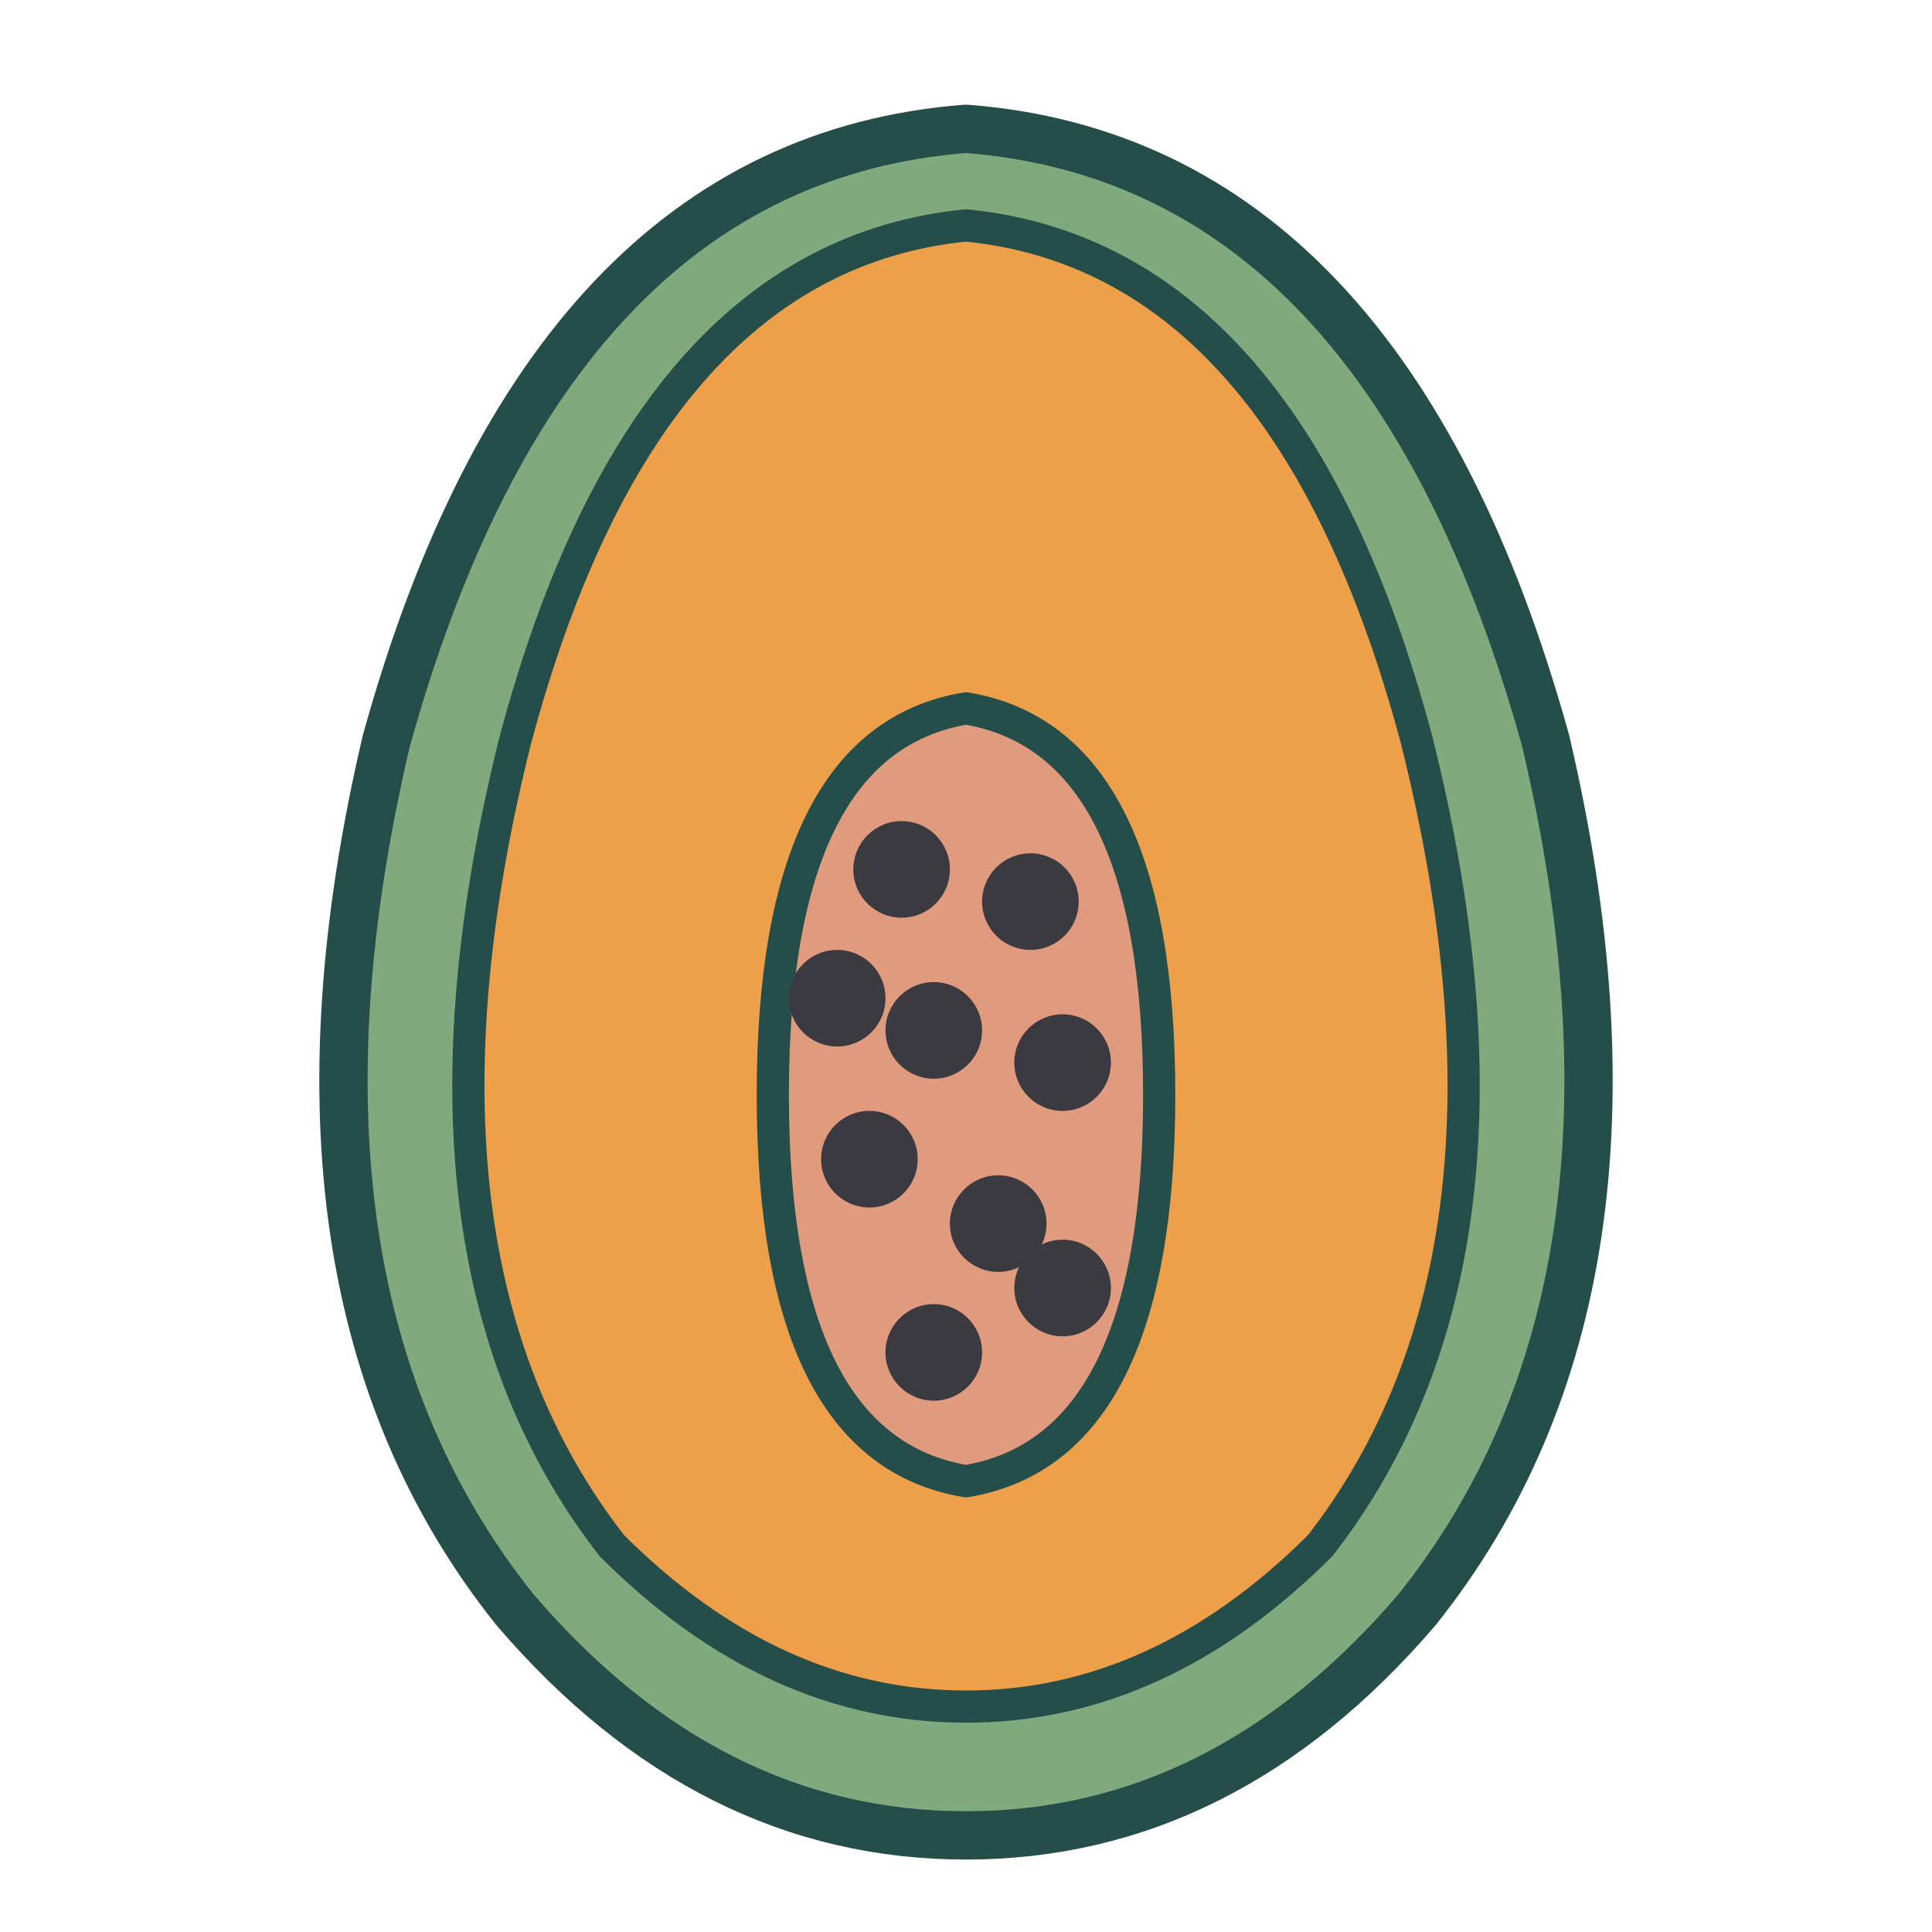
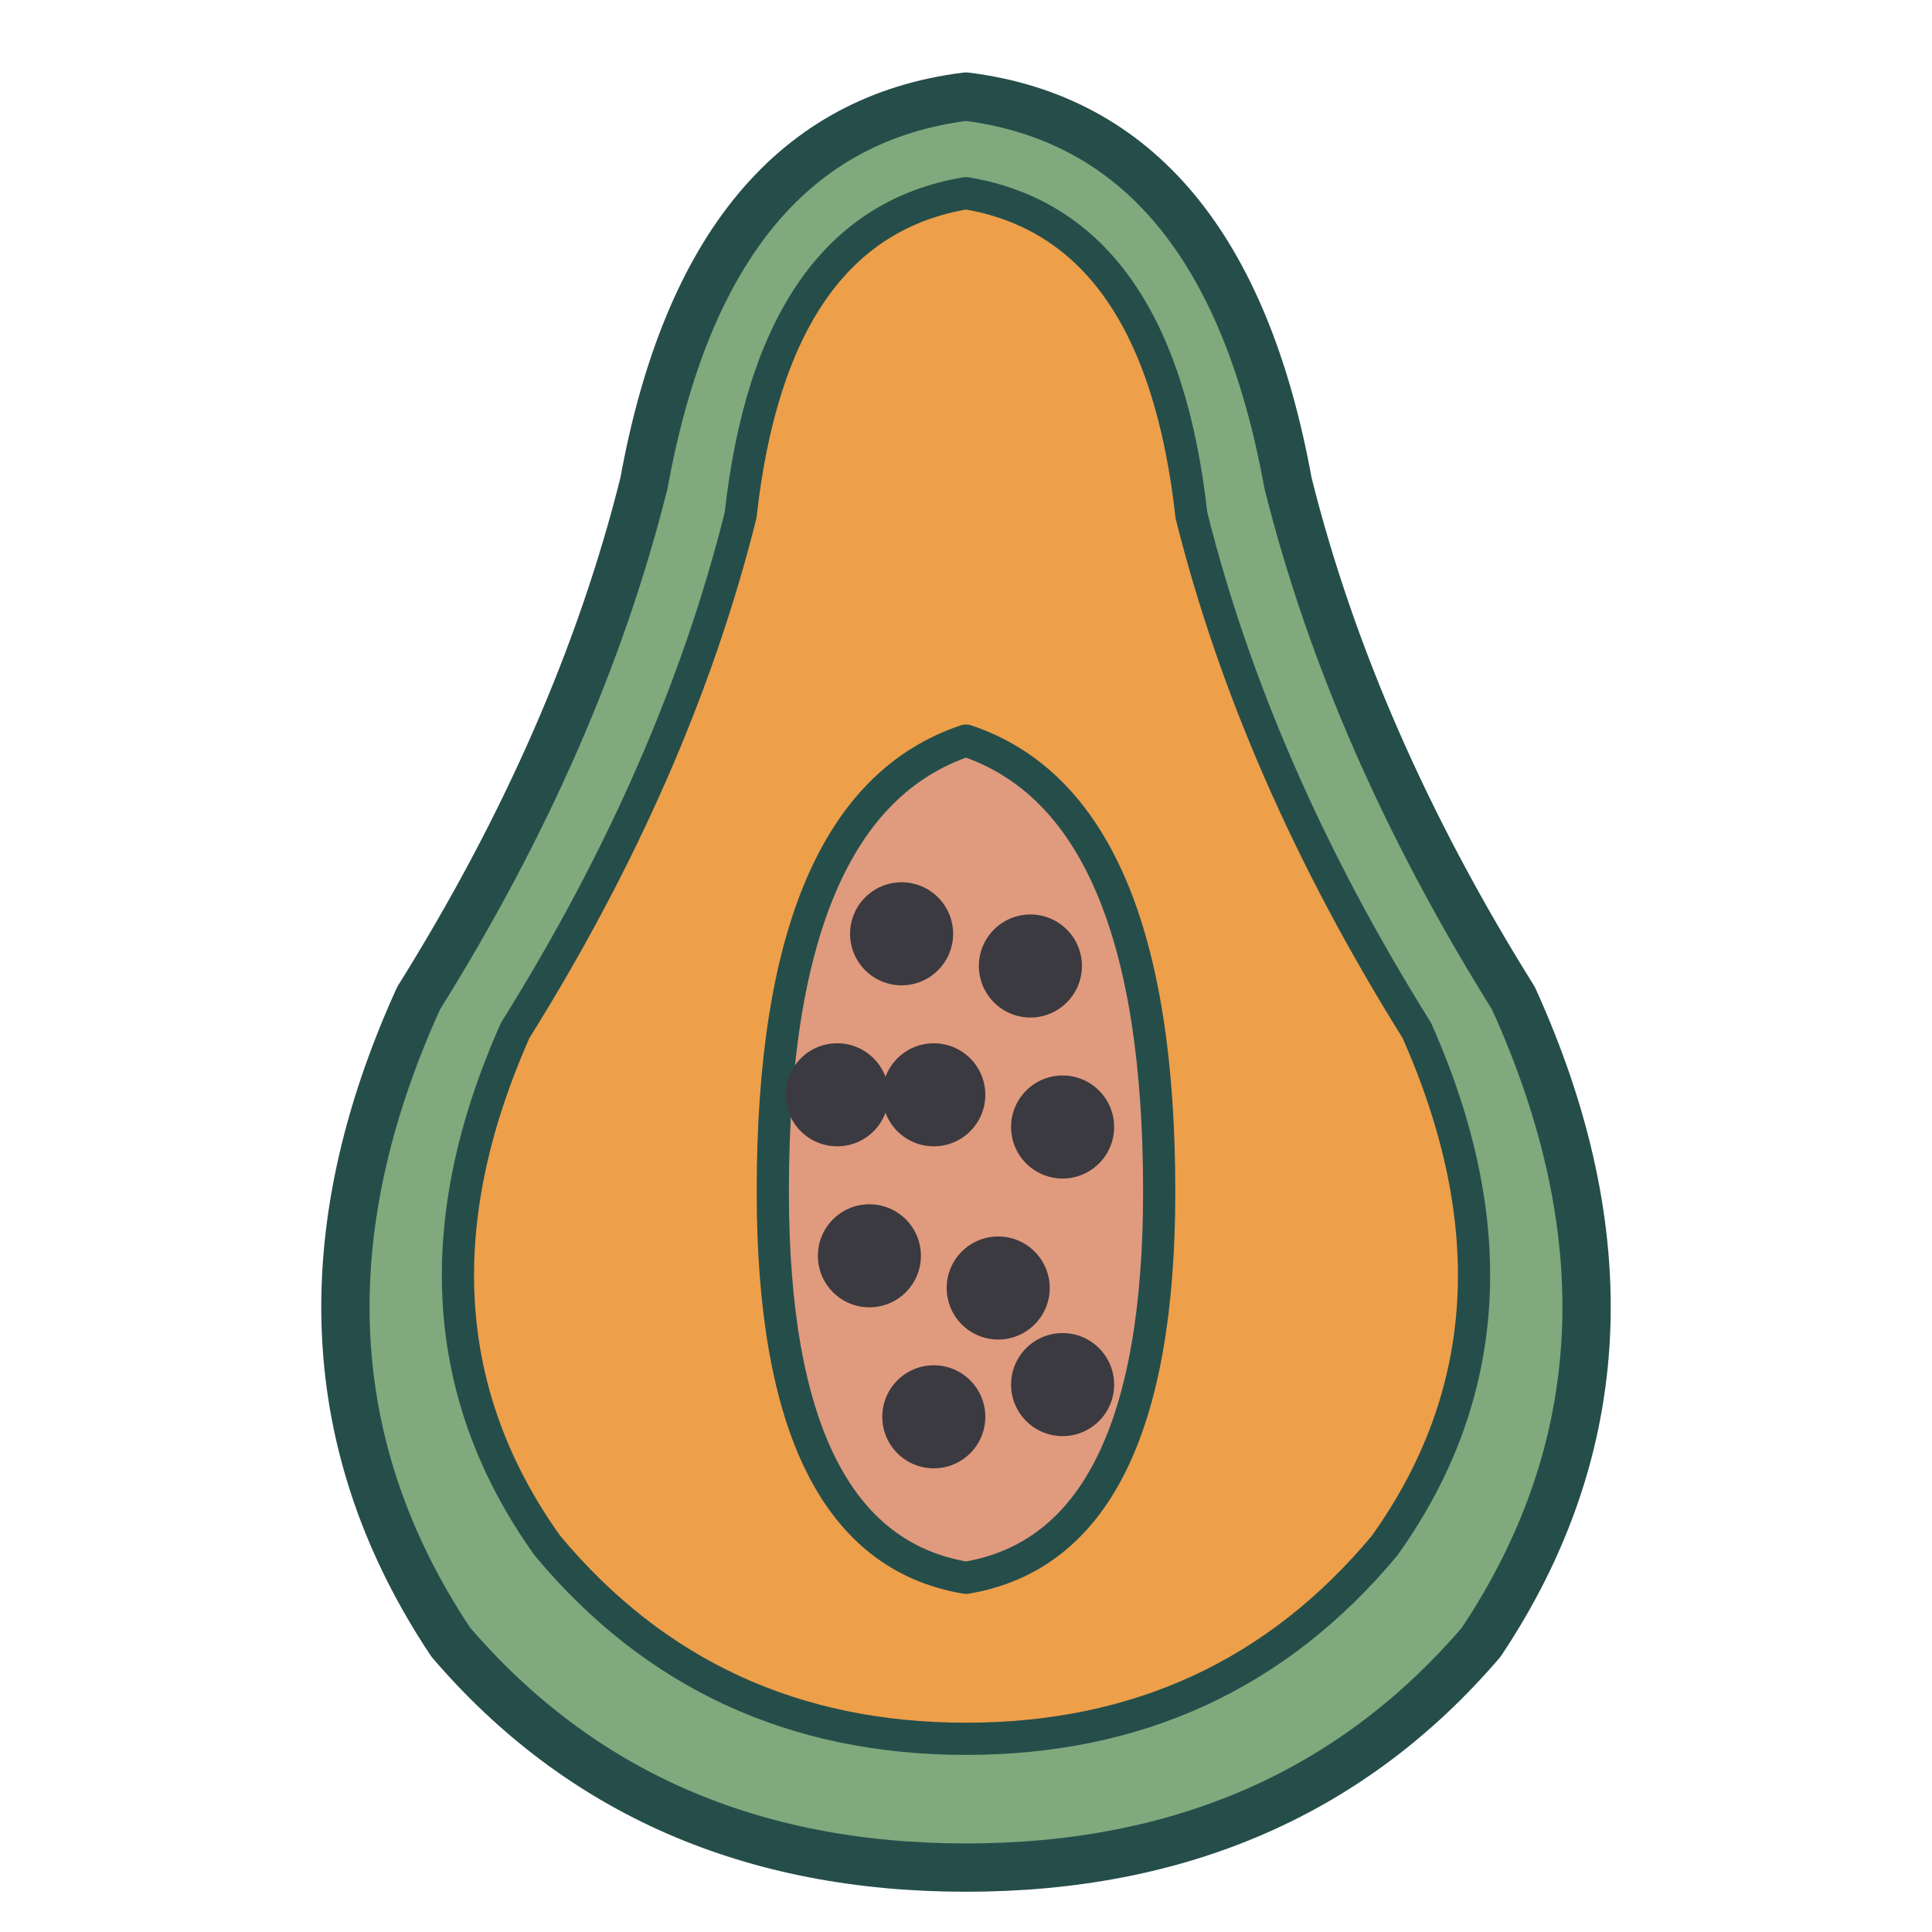
<svg xmlns="http://www.w3.org/2000/svg" viewBox="0 0 120 120">
  <g fill="none" stroke="#254E4B" stroke-width="3" stroke-linecap="round" stroke-linejoin="round">
-     <path d="M60 8Q86 10 96 46Q104 80 88 100Q76 114 60 114Q44 114 32 100Q16 80 24 46Q34 10 60 8Z" fill="#80A97D" />
-     <path d="M60 14Q80 16 88 46Q96 78 82 96Q72 106 60 106Q48 106 38 96Q24 78 32 46Q40 16 60 14Z" fill="#EE9F4A" stroke-width="2" />
-     <path d="M60 44Q72 46 72 68Q72 90 60 92Q48 90 48 68Q48 46 60 44Z" fill="#E09A7E" stroke-width="2" />
-     <circle cx="56" cy="54" r="3" fill="#3B3A40" stroke="none" />
-     <circle cx="64" cy="56" r="3" fill="#3B3A40" stroke="none" />
-     <circle cx="58" cy="64" r="3" fill="#3B3A40" stroke="none" />
-     <circle cx="66" cy="66" r="3" fill="#3B3A40" stroke="none" />
-     <circle cx="54" cy="72" r="3" fill="#3B3A40" stroke="none" />
-     <circle cx="62" cy="76" r="3" fill="#3B3A40" stroke="none" />
-     <circle cx="58" cy="84" r="3" fill="#3B3A40" stroke="none" />
-     <circle cx="66" cy="80" r="3" fill="#3B3A40" stroke="none" />
-     <circle cx="52" cy="62" r="3" fill="#3B3A40" stroke="none" />
+     <path d="M60 6Q76 8 80 30Q84 46 94 62Q104 84 92 102Q80 116 60 116Q40 116 28 102Q16 84 26 62Q36 46 40 30Q44 8 60 6Z" fill="#80A97D" />
+     <path d="M60 12Q72 14 74 32Q78 48 88 64Q96 82 86 96Q76 108 60 108Q44 108 34 96Q24 82 32 64Q42 48 46 32Q48 14 60 12Z" fill="#EE9F4A" stroke-width="2" />
+     <path d="M60 46Q72 50 72 74Q72 96 60 98Q48 96 48 74Q48 50 60 46Z" fill="#E09A7E" stroke-width="2" />
+     <circle cx="56" cy="58" r="3.2" fill="#3B3A40" stroke="none" />
+     <circle cx="64" cy="60" r="3.2" fill="#3B3A40" stroke="none" />
+     <circle cx="58" cy="68" r="3.2" fill="#3B3A40" stroke="none" />
+     <circle cx="66" cy="70" r="3.2" fill="#3B3A40" stroke="none" />
+     <circle cx="54" cy="78" r="3.2" fill="#3B3A40" stroke="none" />
+     <circle cx="62" cy="80" r="3.2" fill="#3B3A40" stroke="none" />
+     <circle cx="58" cy="88" r="3.2" fill="#3B3A40" stroke="none" />
+     <circle cx="66" cy="86" r="3.2" fill="#3B3A40" stroke="none" />
+     <circle cx="52" cy="68" r="3.2" fill="#3B3A40" stroke="none" />
  </g>
</svg>
